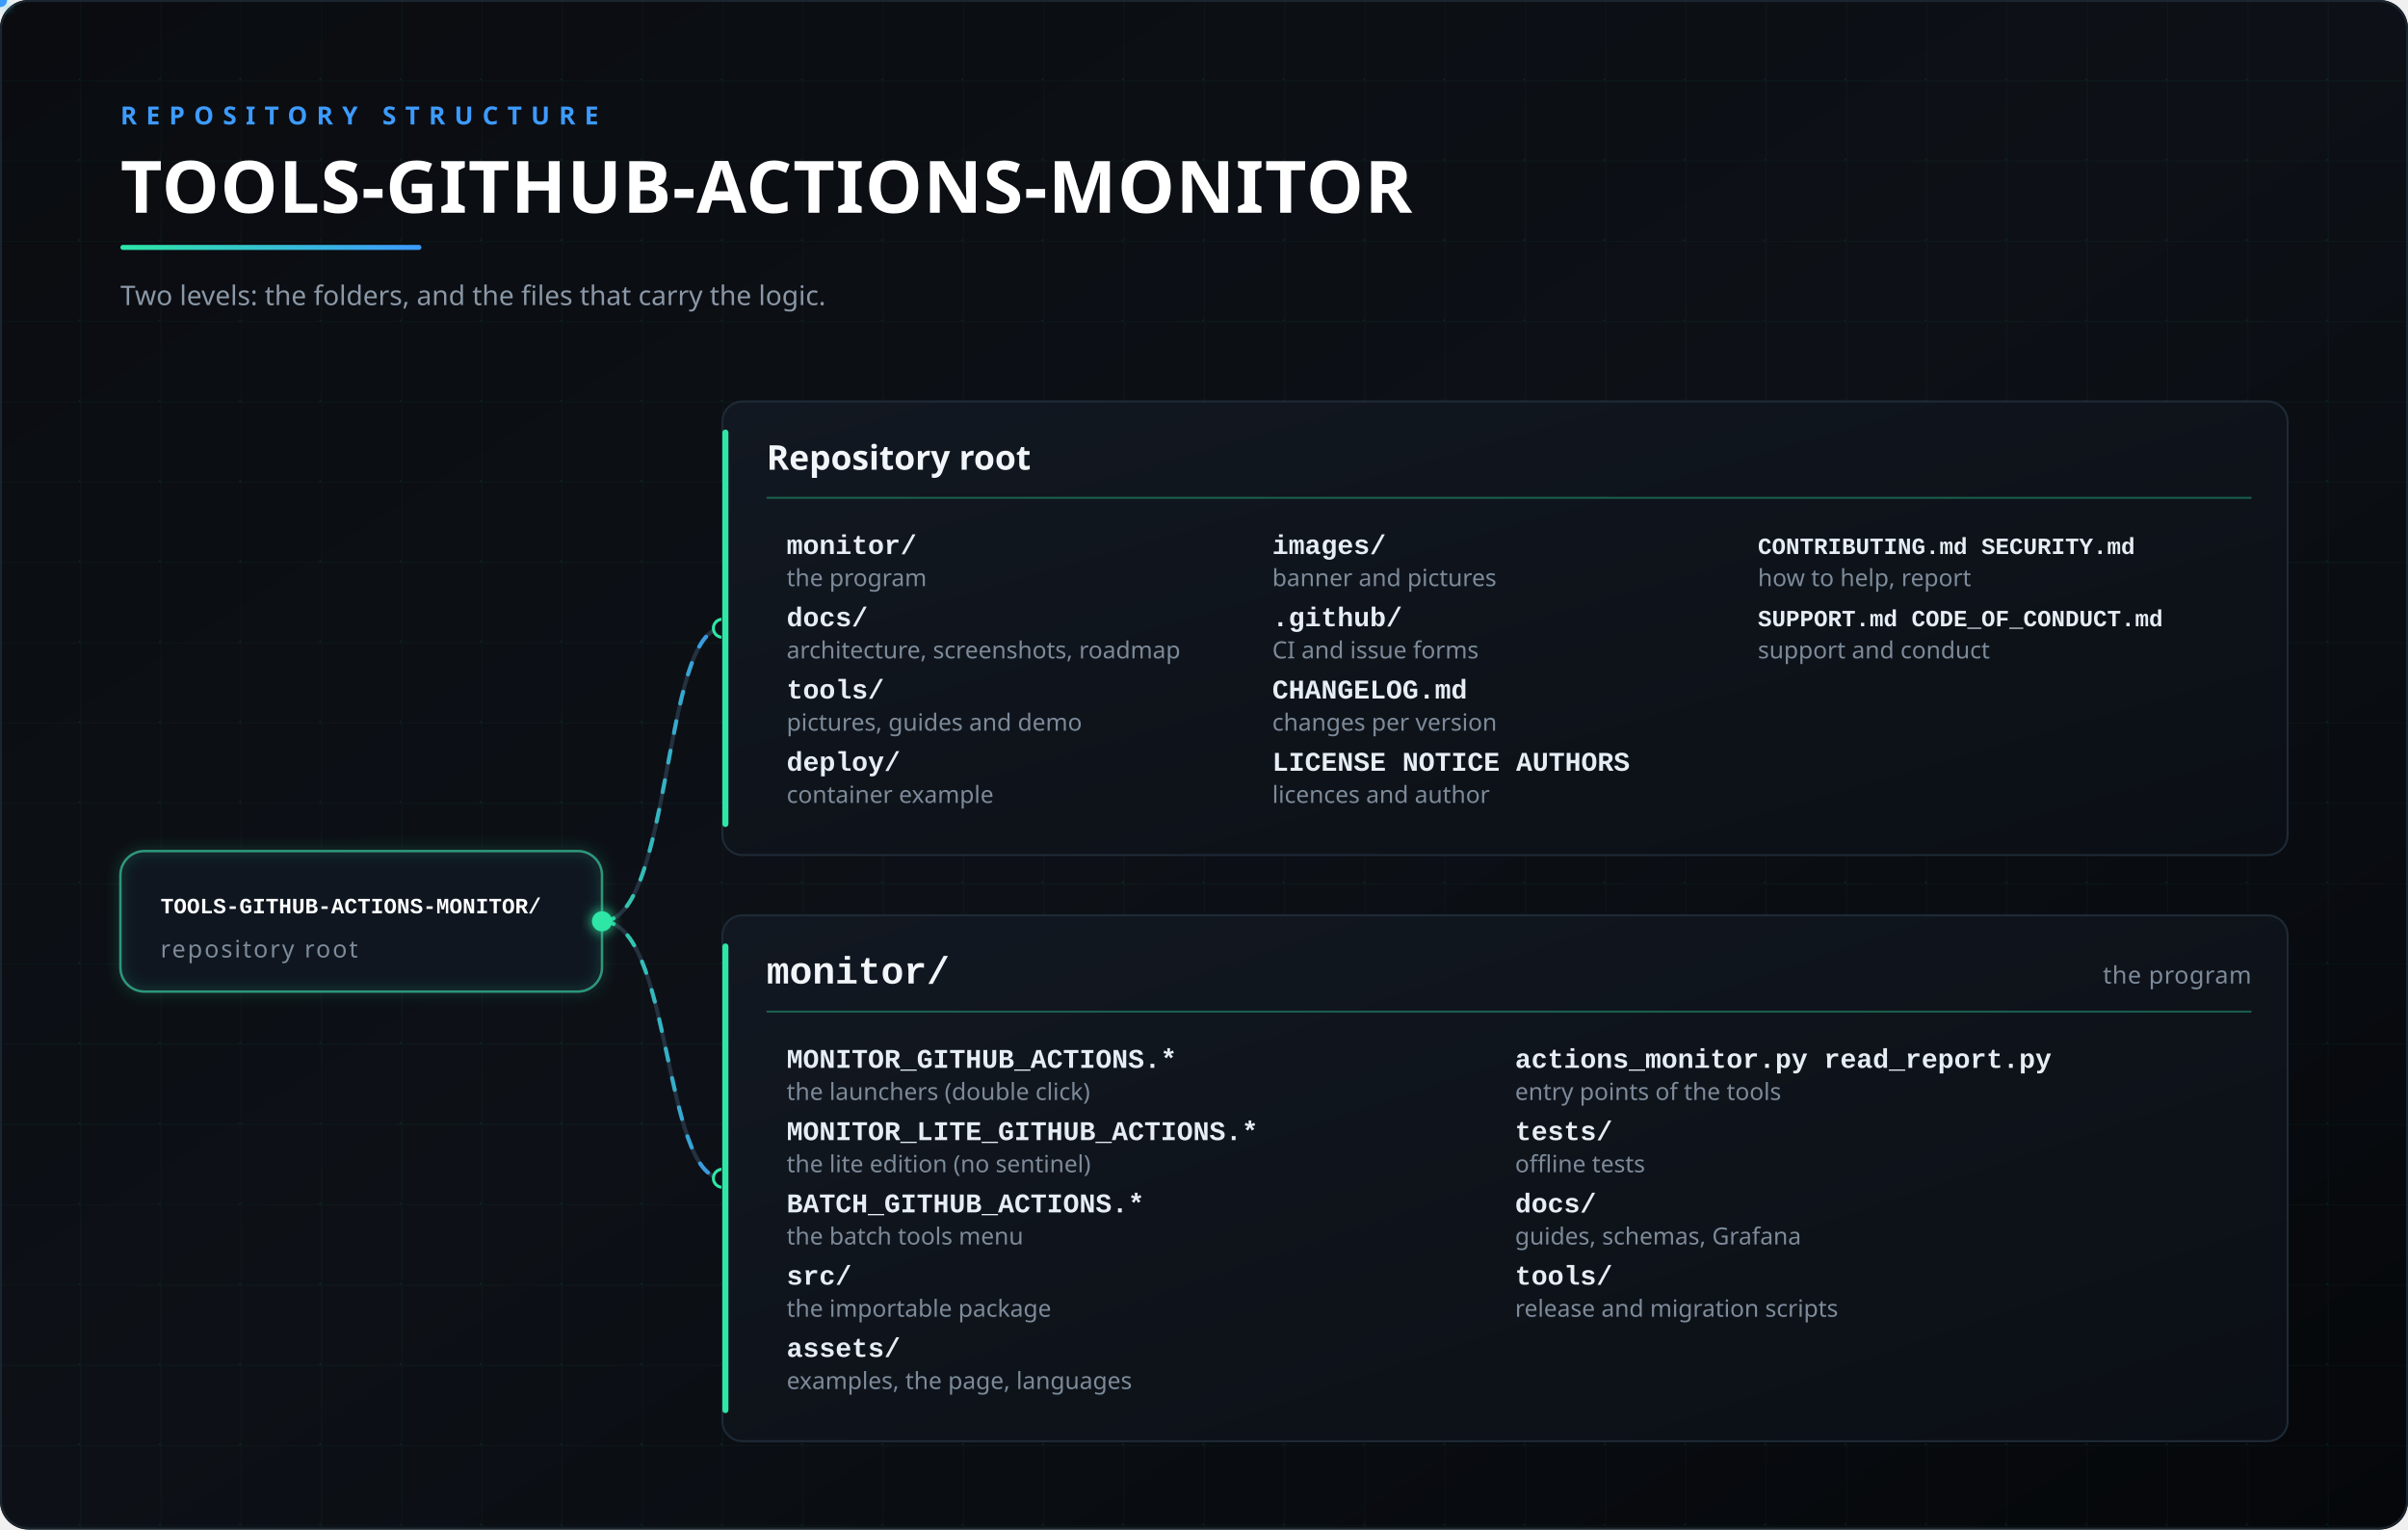
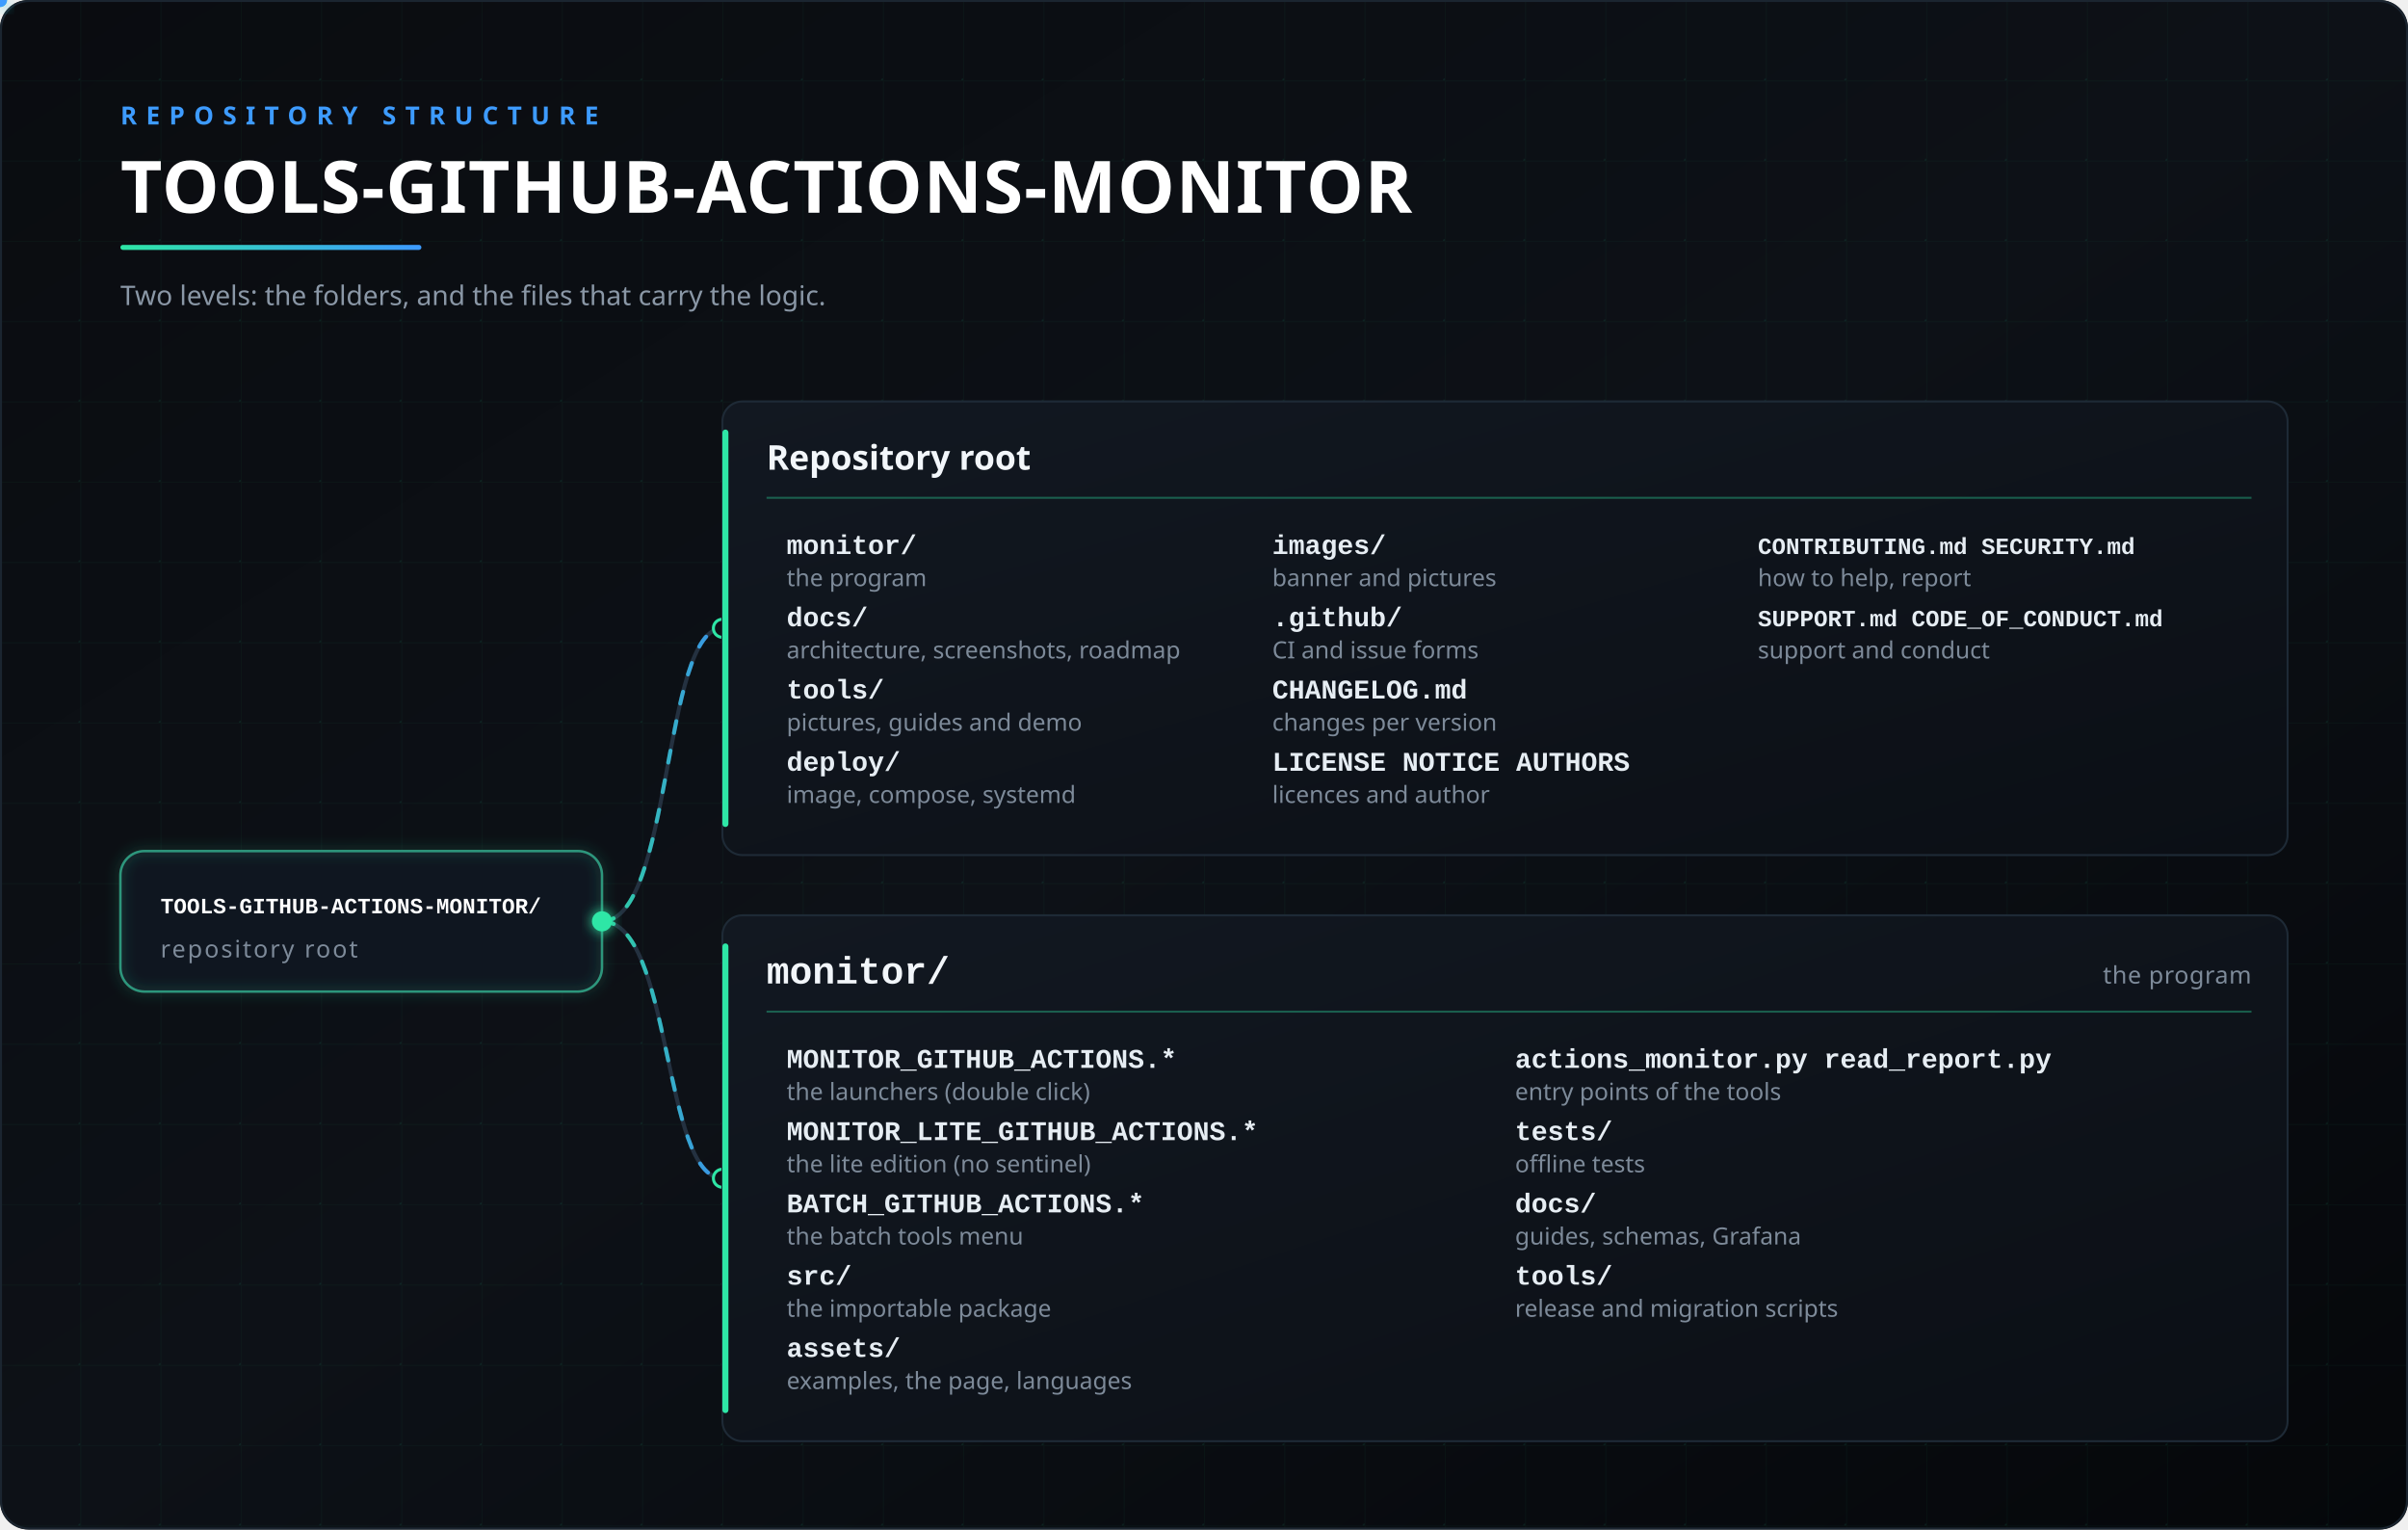
<svg xmlns="http://www.w3.org/2000/svg" viewBox="0 0 1200 762" width="100%" role="img" aria-labelledby="t d">
  <defs>
    <linearGradient id="bg" x1="0" y1="0" x2="1" y2="1">
      <stop offset="0" stop-color="#0A0C10" />
      <stop offset="0.5" stop-color="#0D1117" />
      <stop offset="1" stop-color="#05070A" />
    </linearGradient>
    <linearGradient id="card" x1="0" y1="0" x2="1" y2="1">
      <stop offset="0" stop-color="#121821" />
      <stop offset="1" stop-color="#0B0F15" />
    </linearGradient>
    <linearGradient id="line" x1="0" y1="0" x2="1" y2="0">
      <stop offset="0" stop-color="#2EE6A6" />
      <stop offset="1" stop-color="#3D9BFF" />
    </linearGradient>
    <filter id="glow" x="-50%" y="-50%" width="200%" height="200%">
      <feGaussianBlur stdDeviation="3" result="b" />
      <feMerge>
        <feMergeNode in="b" />
        <feMergeNode in="SourceGraphic" />
      </feMerge>
    </filter>
    <pattern id="grid" width="40" height="40" patternUnits="userSpaceOnUse">
      <path d="M40 0H0V40" fill="none" stroke="#2EE6A6" stroke-opacity="0.035" />
      <circle cx="40" cy="40" r="1" fill="#2EE6A6" fill-opacity="0.09" />
    </pattern>
  </defs>
  <rect width="1200" height="762" rx="14" fill="url(#bg)" />
  <rect width="1200" height="762" rx="14" fill="url(#grid)" />
  <rect x="0.5" y="0.5" width="1199" height="761" rx="14" fill="none" stroke="#1B2530" />
  <text x="60" y="62" font-family="'Segoe UI','Noto Sans','Noto Sans CJK SC','Microsoft YaHei','Yu Gothic','Helvetica Neue',Helvetica,Arial,sans-serif" font-size="12.5" font-weight="600" fill="#3D9BFF" text-anchor="start" letter-spacing="4.5">REPOSITORY STRUCTURE</text>
  <text x="60" y="106" font-family="'Segoe UI','Noto Sans','Noto Sans CJK SC','Microsoft YaHei','Yu Gothic','Helvetica Neue',Helvetica,Arial,sans-serif" font-size="36" font-weight="700" fill="#FFFFFF" text-anchor="start" letter-spacing="0.5">TOOLS-GITHUB-ACTIONS-MONITOR</text>
  <rect x="60" y="122" width="150" height="2.5" rx="1.25" fill="url(#line)">
    <animate attributeName="width" values="40;150;150" keyTimes="0;0.4;1" dur="3s" repeatCount="indefinite" />
  </rect>
  <text x="60" y="152" font-family="'Segoe UI','Noto Sans','Noto Sans CJK SC','Microsoft YaHei','Yu Gothic','Helvetica Neue',Helvetica,Arial,sans-serif" font-size="13.5" font-weight="400" fill="#8A97A6" text-anchor="start">Two levels: the folders, and the files that carry the logic.</text>
  <path id="c0" d="M300,459 C335,459 330,313 360,313" fill="none" stroke="#243140" stroke-width="2" />
  <path d="M300,459 C335,459 330,313 360,313" fill="none" stroke="url(#line)" stroke-width="2" stroke-linecap="round" stroke-dasharray="6 9" opacity="0.9">
    <animate attributeName="stroke-dashoffset" from="0" to="-30" dur="1.6s" repeatCount="indefinite" />
  </path>
  <circle cx="360" cy="313" r="4.5" fill="#0D1117" stroke="#2EE6A6" stroke-width="1.5" />
  <path id="c1" d="M300,459 C335,459 330,587 360,587" fill="none" stroke="#243140" stroke-width="2" />
  <path d="M300,459 C335,459 330,587 360,587" fill="none" stroke="url(#line)" stroke-width="2" stroke-linecap="round" stroke-dasharray="6 9" opacity="0.9">
    <animate attributeName="stroke-dashoffset" from="0" to="-30" dur="1.6s" repeatCount="indefinite" />
  </path>
  <circle cx="360" cy="587" r="4.5" fill="#0D1117" stroke="#2EE6A6" stroke-width="1.5" />
  <circle r="3.5" fill="#2EE6A6" filter="url(#glow)">
    <animateMotion dur="3.4s" repeatCount="indefinite">
      <mpath href="#c0" />
    </animateMotion>
  </circle>
  <circle r="3.5" fill="#3D9BFF" filter="url(#glow)">
    <animateMotion dur="4.2s" repeatCount="indefinite">
      <mpath href="#c1" />
    </animateMotion>
  </circle>
  <rect x="60" y="424" width="240" height="70" rx="12" fill="#0F1620" stroke="#2A3A4C" stroke-width="1.2" />
  <rect x="60" y="424" width="240" height="70" rx="12" fill="none" stroke="#2EE6A6" stroke-opacity="0.5" stroke-width="1.2" filter="url(#glow)">
    <animate attributeName="stroke-opacity" values="0.15;0.6;0.15" dur="3.6s" repeatCount="indefinite" />
  </rect>
  <text x="80" y="455" font-family="'JetBrains Mono','Cascadia Code','SFMono-Regular',Consolas,'Liberation Mono',monospace" font-size="10.9" font-weight="700" fill="#FFFFFF" text-anchor="start">TOOLS-GITHUB-ACTIONS-MONITOR/</text>
  <text x="80" y="477" font-family="'Segoe UI','Noto Sans','Noto Sans CJK SC','Microsoft YaHei','Yu Gothic','Helvetica Neue',Helvetica,Arial,sans-serif" font-size="12" font-weight="400" fill="#7D8A99" text-anchor="start" letter-spacing="1">repository root</text>
  <circle cx="300" cy="459" r="5" fill="#2EE6A6" filter="url(#glow)" />
  <rect x="360" y="200" width="780" height="226" rx="10" fill="url(#card)" stroke="#1E2A36" stroke-width="1" />
  <rect x="360" y="214" width="3" height="198" rx="1.5" fill="#2EE6A6">
    <animate attributeName="opacity" values="0.55;1;0.55" dur="4s" begin="0s" repeatCount="indefinite" />
  </rect>
  <text x="382" y="234" font-family="'Segoe UI','Noto Sans','Noto Sans CJK SC','Microsoft YaHei','Yu Gothic','Helvetica Neue',Helvetica,Arial,sans-serif" font-size="17" font-weight="700" fill="#F2F6FA" text-anchor="start">Repository root</text>
  <line x1="382" y1="248" x2="1122" y2="248" stroke="#2EE6A6" stroke-opacity="0.35" stroke-width="1" />
  <text x="392" y="276" font-family="'JetBrains Mono','Cascadia Code','SFMono-Regular',Consolas,'Liberation Mono',monospace" font-size="13.5" font-weight="600" fill="#E6EDF3" text-anchor="start">monitor/</text>
  <text x="392" y="292" font-family="'Segoe UI','Noto Sans','Noto Sans CJK SC','Microsoft YaHei','Yu Gothic','Helvetica Neue',Helvetica,Arial,sans-serif" font-size="11.8" font-weight="400" fill="#7D8A99" text-anchor="start">the program</text>
  <text x="392" y="312" font-family="'JetBrains Mono','Cascadia Code','SFMono-Regular',Consolas,'Liberation Mono',monospace" font-size="13.5" font-weight="600" fill="#E6EDF3" text-anchor="start">docs/</text>
  <text x="392" y="328" font-family="'Segoe UI','Noto Sans','Noto Sans CJK SC','Microsoft YaHei','Yu Gothic','Helvetica Neue',Helvetica,Arial,sans-serif" font-size="11.8" font-weight="400" fill="#7D8A99" text-anchor="start">architecture, screenshots, roadmap</text>
  <text x="392" y="348" font-family="'JetBrains Mono','Cascadia Code','SFMono-Regular',Consolas,'Liberation Mono',monospace" font-size="13.5" font-weight="600" fill="#E6EDF3" text-anchor="start">tools/</text>
  <text x="392" y="364" font-family="'Segoe UI','Noto Sans','Noto Sans CJK SC','Microsoft YaHei','Yu Gothic','Helvetica Neue',Helvetica,Arial,sans-serif" font-size="11.8" font-weight="400" fill="#7D8A99" text-anchor="start">pictures, guides and demo</text>
  <text x="392" y="384" font-family="'JetBrains Mono','Cascadia Code','SFMono-Regular',Consolas,'Liberation Mono',monospace" font-size="13.5" font-weight="600" fill="#E6EDF3" text-anchor="start">deploy/</text>
-   <text x="392" y="400" font-family="'Segoe UI','Noto Sans','Noto Sans CJK SC','Microsoft YaHei','Yu Gothic','Helvetica Neue',Helvetica,Arial,sans-serif" font-size="11.8" font-weight="400" fill="#7D8A99" text-anchor="start">container example</text>
+   <text x="392" y="400" font-family="'Segoe UI','Noto Sans','Noto Sans CJK SC','Microsoft YaHei','Yu Gothic','Helvetica Neue',Helvetica,Arial,sans-serif" font-size="11.8" font-weight="400" fill="#7D8A99" text-anchor="start">image, compose, systemd</text>
  <text x="634" y="276" font-family="'JetBrains Mono','Cascadia Code','SFMono-Regular',Consolas,'Liberation Mono',monospace" font-size="13.5" font-weight="600" fill="#E6EDF3" text-anchor="start">images/</text>
  <text x="634" y="292" font-family="'Segoe UI','Noto Sans','Noto Sans CJK SC','Microsoft YaHei','Yu Gothic','Helvetica Neue',Helvetica,Arial,sans-serif" font-size="11.8" font-weight="400" fill="#7D8A99" text-anchor="start">banner and pictures</text>
  <text x="634" y="312" font-family="'JetBrains Mono','Cascadia Code','SFMono-Regular',Consolas,'Liberation Mono',monospace" font-size="13.5" font-weight="600" fill="#E6EDF3" text-anchor="start">.github/</text>
  <text x="634" y="328" font-family="'Segoe UI','Noto Sans','Noto Sans CJK SC','Microsoft YaHei','Yu Gothic','Helvetica Neue',Helvetica,Arial,sans-serif" font-size="11.8" font-weight="400" fill="#7D8A99" text-anchor="start">CI and issue forms</text>
  <text x="634" y="348" font-family="'JetBrains Mono','Cascadia Code','SFMono-Regular',Consolas,'Liberation Mono',monospace" font-size="13.5" font-weight="600" fill="#E6EDF3" text-anchor="start">CHANGELOG.md</text>
  <text x="634" y="364" font-family="'Segoe UI','Noto Sans','Noto Sans CJK SC','Microsoft YaHei','Yu Gothic','Helvetica Neue',Helvetica,Arial,sans-serif" font-size="11.8" font-weight="400" fill="#7D8A99" text-anchor="start">changes per version</text>
  <text x="634" y="384" font-family="'JetBrains Mono','Cascadia Code','SFMono-Regular',Consolas,'Liberation Mono',monospace" font-size="13.5" font-weight="600" fill="#E6EDF3" text-anchor="start">LICENSE  NOTICE  AUTHORS</text>
  <text x="634" y="400" font-family="'Segoe UI','Noto Sans','Noto Sans CJK SC','Microsoft YaHei','Yu Gothic','Helvetica Neue',Helvetica,Arial,sans-serif" font-size="11.8" font-weight="400" fill="#7D8A99" text-anchor="start">licences and author</text>
  <text x="876" y="276" font-family="'JetBrains Mono','Cascadia Code','SFMono-Regular',Consolas,'Liberation Mono',monospace" font-size="11.6" font-weight="600" fill="#E6EDF3" text-anchor="start">CONTRIBUTING.md  SECURITY.md</text>
  <text x="876" y="292" font-family="'Segoe UI','Noto Sans','Noto Sans CJK SC','Microsoft YaHei','Yu Gothic','Helvetica Neue',Helvetica,Arial,sans-serif" font-size="11.8" font-weight="400" fill="#7D8A99" text-anchor="start">how to help, report</text>
  <text x="876" y="312" font-family="'JetBrains Mono','Cascadia Code','SFMono-Regular',Consolas,'Liberation Mono',monospace" font-size="11.6" font-weight="600" fill="#E6EDF3" text-anchor="start">SUPPORT.md  CODE_OF_CONDUCT.md</text>
  <text x="876" y="328" font-family="'Segoe UI','Noto Sans','Noto Sans CJK SC','Microsoft YaHei','Yu Gothic','Helvetica Neue',Helvetica,Arial,sans-serif" font-size="11.8" font-weight="400" fill="#7D8A99" text-anchor="start">support and conduct</text>
  <rect x="360" y="456" width="780" height="262" rx="10" fill="url(#card)" stroke="#1E2A36" stroke-width="1" />
  <rect x="360" y="470" width="3" height="234" rx="1.5" fill="#2EE6A6">
    <animate attributeName="opacity" values="0.55;1;0.55" dur="4s" begin="0.6s" repeatCount="indefinite" />
  </rect>
  <text x="382" y="490" font-family="'JetBrains Mono','Cascadia Code','SFMono-Regular',Consolas,'Liberation Mono',monospace" font-size="19" font-weight="700" fill="#F2F6FA" text-anchor="start">monitor/</text>
  <text x="1122" y="490" font-family="'Segoe UI','Noto Sans','Noto Sans CJK SC','Microsoft YaHei','Yu Gothic','Helvetica Neue',Helvetica,Arial,sans-serif" font-size="12" font-weight="400" fill="#7D8A99" text-anchor="end" letter-spacing="0.3">the program</text>
  <line x1="382" y1="504" x2="1122" y2="504" stroke="#2EE6A6" stroke-opacity="0.35" stroke-width="1" />
  <text x="392" y="532" font-family="'JetBrains Mono','Cascadia Code','SFMono-Regular',Consolas,'Liberation Mono',monospace" font-size="13.5" font-weight="600" fill="#E6EDF3" text-anchor="start">MONITOR_GITHUB_ACTIONS.*</text>
  <text x="392" y="548" font-family="'Segoe UI','Noto Sans','Noto Sans CJK SC','Microsoft YaHei','Yu Gothic','Helvetica Neue',Helvetica,Arial,sans-serif" font-size="11.8" font-weight="400" fill="#7D8A99" text-anchor="start">the launchers (double click)</text>
  <text x="392" y="568" font-family="'JetBrains Mono','Cascadia Code','SFMono-Regular',Consolas,'Liberation Mono',monospace" font-size="13.5" font-weight="600" fill="#E6EDF3" text-anchor="start">MONITOR_LITE_GITHUB_ACTIONS.*</text>
  <text x="392" y="584" font-family="'Segoe UI','Noto Sans','Noto Sans CJK SC','Microsoft YaHei','Yu Gothic','Helvetica Neue',Helvetica,Arial,sans-serif" font-size="11.8" font-weight="400" fill="#7D8A99" text-anchor="start">the lite edition (no sentinel)</text>
  <text x="392" y="604" font-family="'JetBrains Mono','Cascadia Code','SFMono-Regular',Consolas,'Liberation Mono',monospace" font-size="13.5" font-weight="600" fill="#E6EDF3" text-anchor="start">BATCH_GITHUB_ACTIONS.*</text>
  <text x="392" y="620" font-family="'Segoe UI','Noto Sans','Noto Sans CJK SC','Microsoft YaHei','Yu Gothic','Helvetica Neue',Helvetica,Arial,sans-serif" font-size="11.8" font-weight="400" fill="#7D8A99" text-anchor="start">the batch tools menu</text>
  <text x="392" y="640" font-family="'JetBrains Mono','Cascadia Code','SFMono-Regular',Consolas,'Liberation Mono',monospace" font-size="13.5" font-weight="600" fill="#E6EDF3" text-anchor="start">src/</text>
  <text x="392" y="656" font-family="'Segoe UI','Noto Sans','Noto Sans CJK SC','Microsoft YaHei','Yu Gothic','Helvetica Neue',Helvetica,Arial,sans-serif" font-size="11.8" font-weight="400" fill="#7D8A99" text-anchor="start">the importable package</text>
  <text x="392" y="676" font-family="'JetBrains Mono','Cascadia Code','SFMono-Regular',Consolas,'Liberation Mono',monospace" font-size="13.5" font-weight="600" fill="#E6EDF3" text-anchor="start">assets/</text>
  <text x="392" y="692" font-family="'Segoe UI','Noto Sans','Noto Sans CJK SC','Microsoft YaHei','Yu Gothic','Helvetica Neue',Helvetica,Arial,sans-serif" font-size="11.8" font-weight="400" fill="#7D8A99" text-anchor="start">examples, the page, languages</text>
  <text x="755" y="532" font-family="'JetBrains Mono','Cascadia Code','SFMono-Regular',Consolas,'Liberation Mono',monospace" font-size="13.5" font-weight="600" fill="#E6EDF3" text-anchor="start">actions_monitor.py  read_report.py</text>
  <text x="755" y="548" font-family="'Segoe UI','Noto Sans','Noto Sans CJK SC','Microsoft YaHei','Yu Gothic','Helvetica Neue',Helvetica,Arial,sans-serif" font-size="11.8" font-weight="400" fill="#7D8A99" text-anchor="start">entry points of the tools</text>
  <text x="755" y="568" font-family="'JetBrains Mono','Cascadia Code','SFMono-Regular',Consolas,'Liberation Mono',monospace" font-size="13.5" font-weight="600" fill="#E6EDF3" text-anchor="start">tests/</text>
  <text x="755" y="584" font-family="'Segoe UI','Noto Sans','Noto Sans CJK SC','Microsoft YaHei','Yu Gothic','Helvetica Neue',Helvetica,Arial,sans-serif" font-size="11.8" font-weight="400" fill="#7D8A99" text-anchor="start">offline tests</text>
  <text x="755" y="604" font-family="'JetBrains Mono','Cascadia Code','SFMono-Regular',Consolas,'Liberation Mono',monospace" font-size="13.5" font-weight="600" fill="#E6EDF3" text-anchor="start">docs/</text>
  <text x="755" y="620" font-family="'Segoe UI','Noto Sans','Noto Sans CJK SC','Microsoft YaHei','Yu Gothic','Helvetica Neue',Helvetica,Arial,sans-serif" font-size="11.8" font-weight="400" fill="#7D8A99" text-anchor="start">guides, schemas, Grafana</text>
  <text x="755" y="640" font-family="'JetBrains Mono','Cascadia Code','SFMono-Regular',Consolas,'Liberation Mono',monospace" font-size="13.5" font-weight="600" fill="#E6EDF3" text-anchor="start">tools/</text>
  <text x="755" y="656" font-family="'Segoe UI','Noto Sans','Noto Sans CJK SC','Microsoft YaHei','Yu Gothic','Helvetica Neue',Helvetica,Arial,sans-serif" font-size="11.8" font-weight="400" fill="#7D8A99" text-anchor="start">release and migration scripts</text>
</svg>
